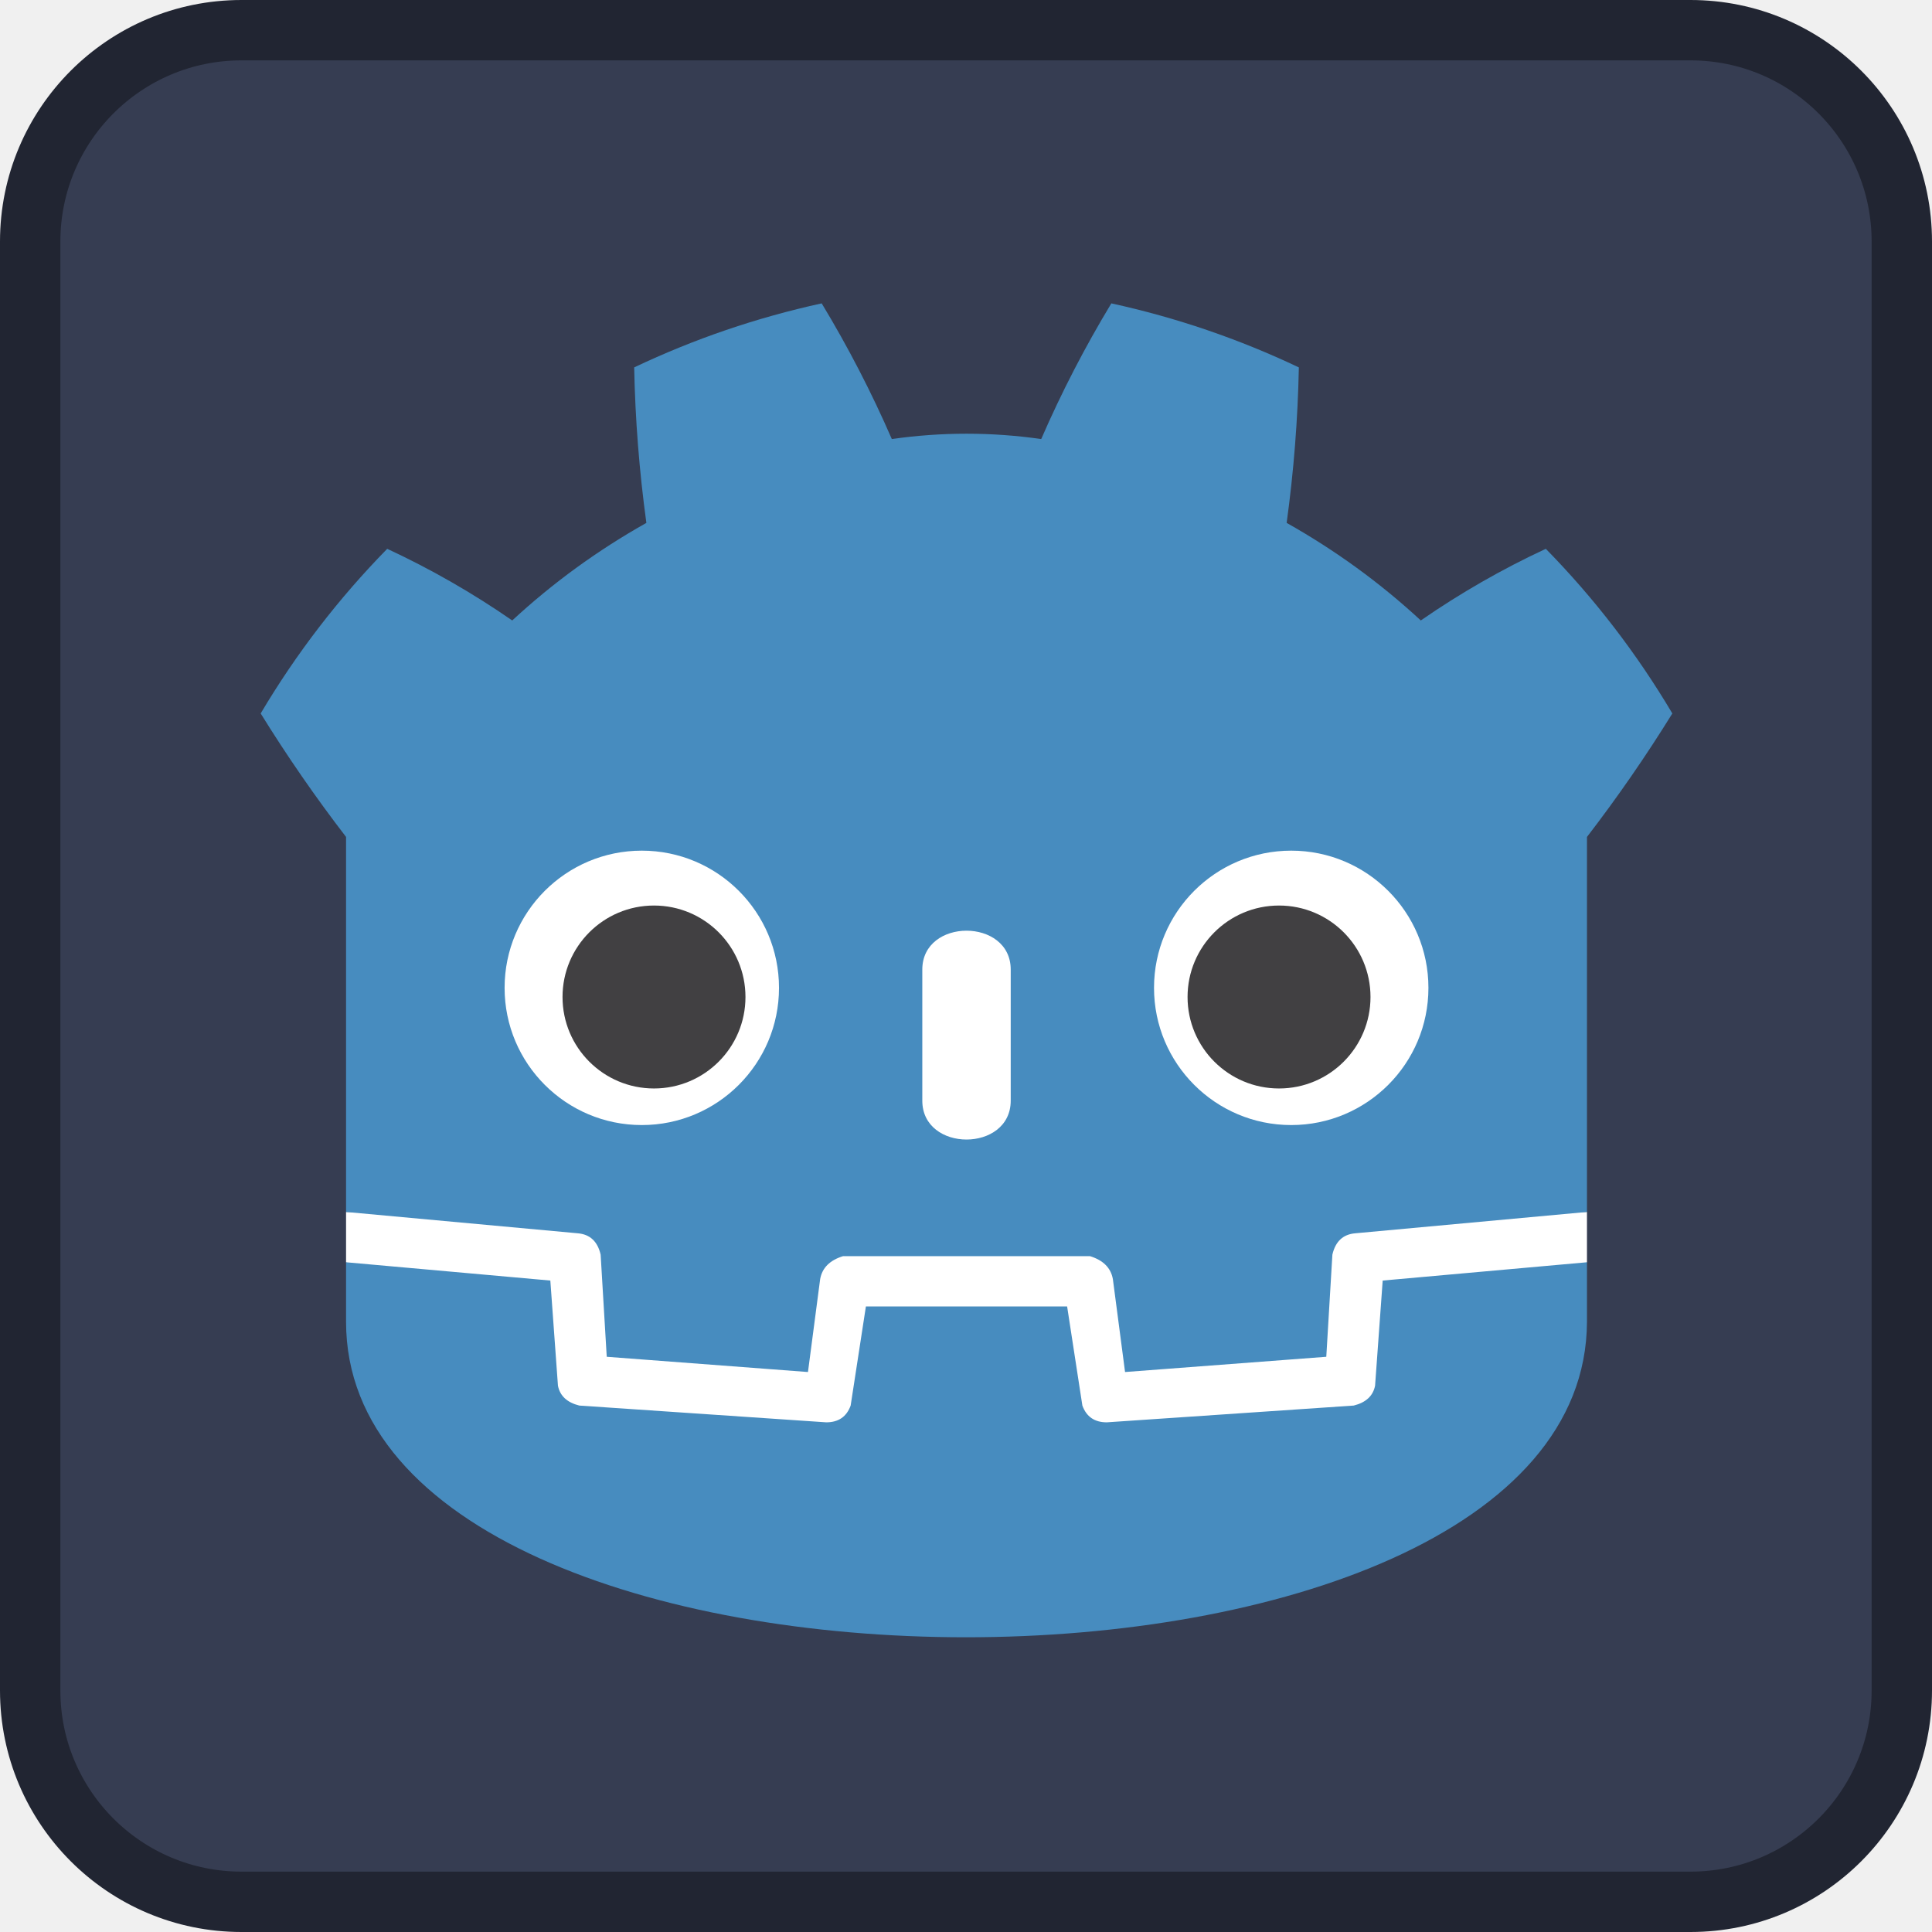
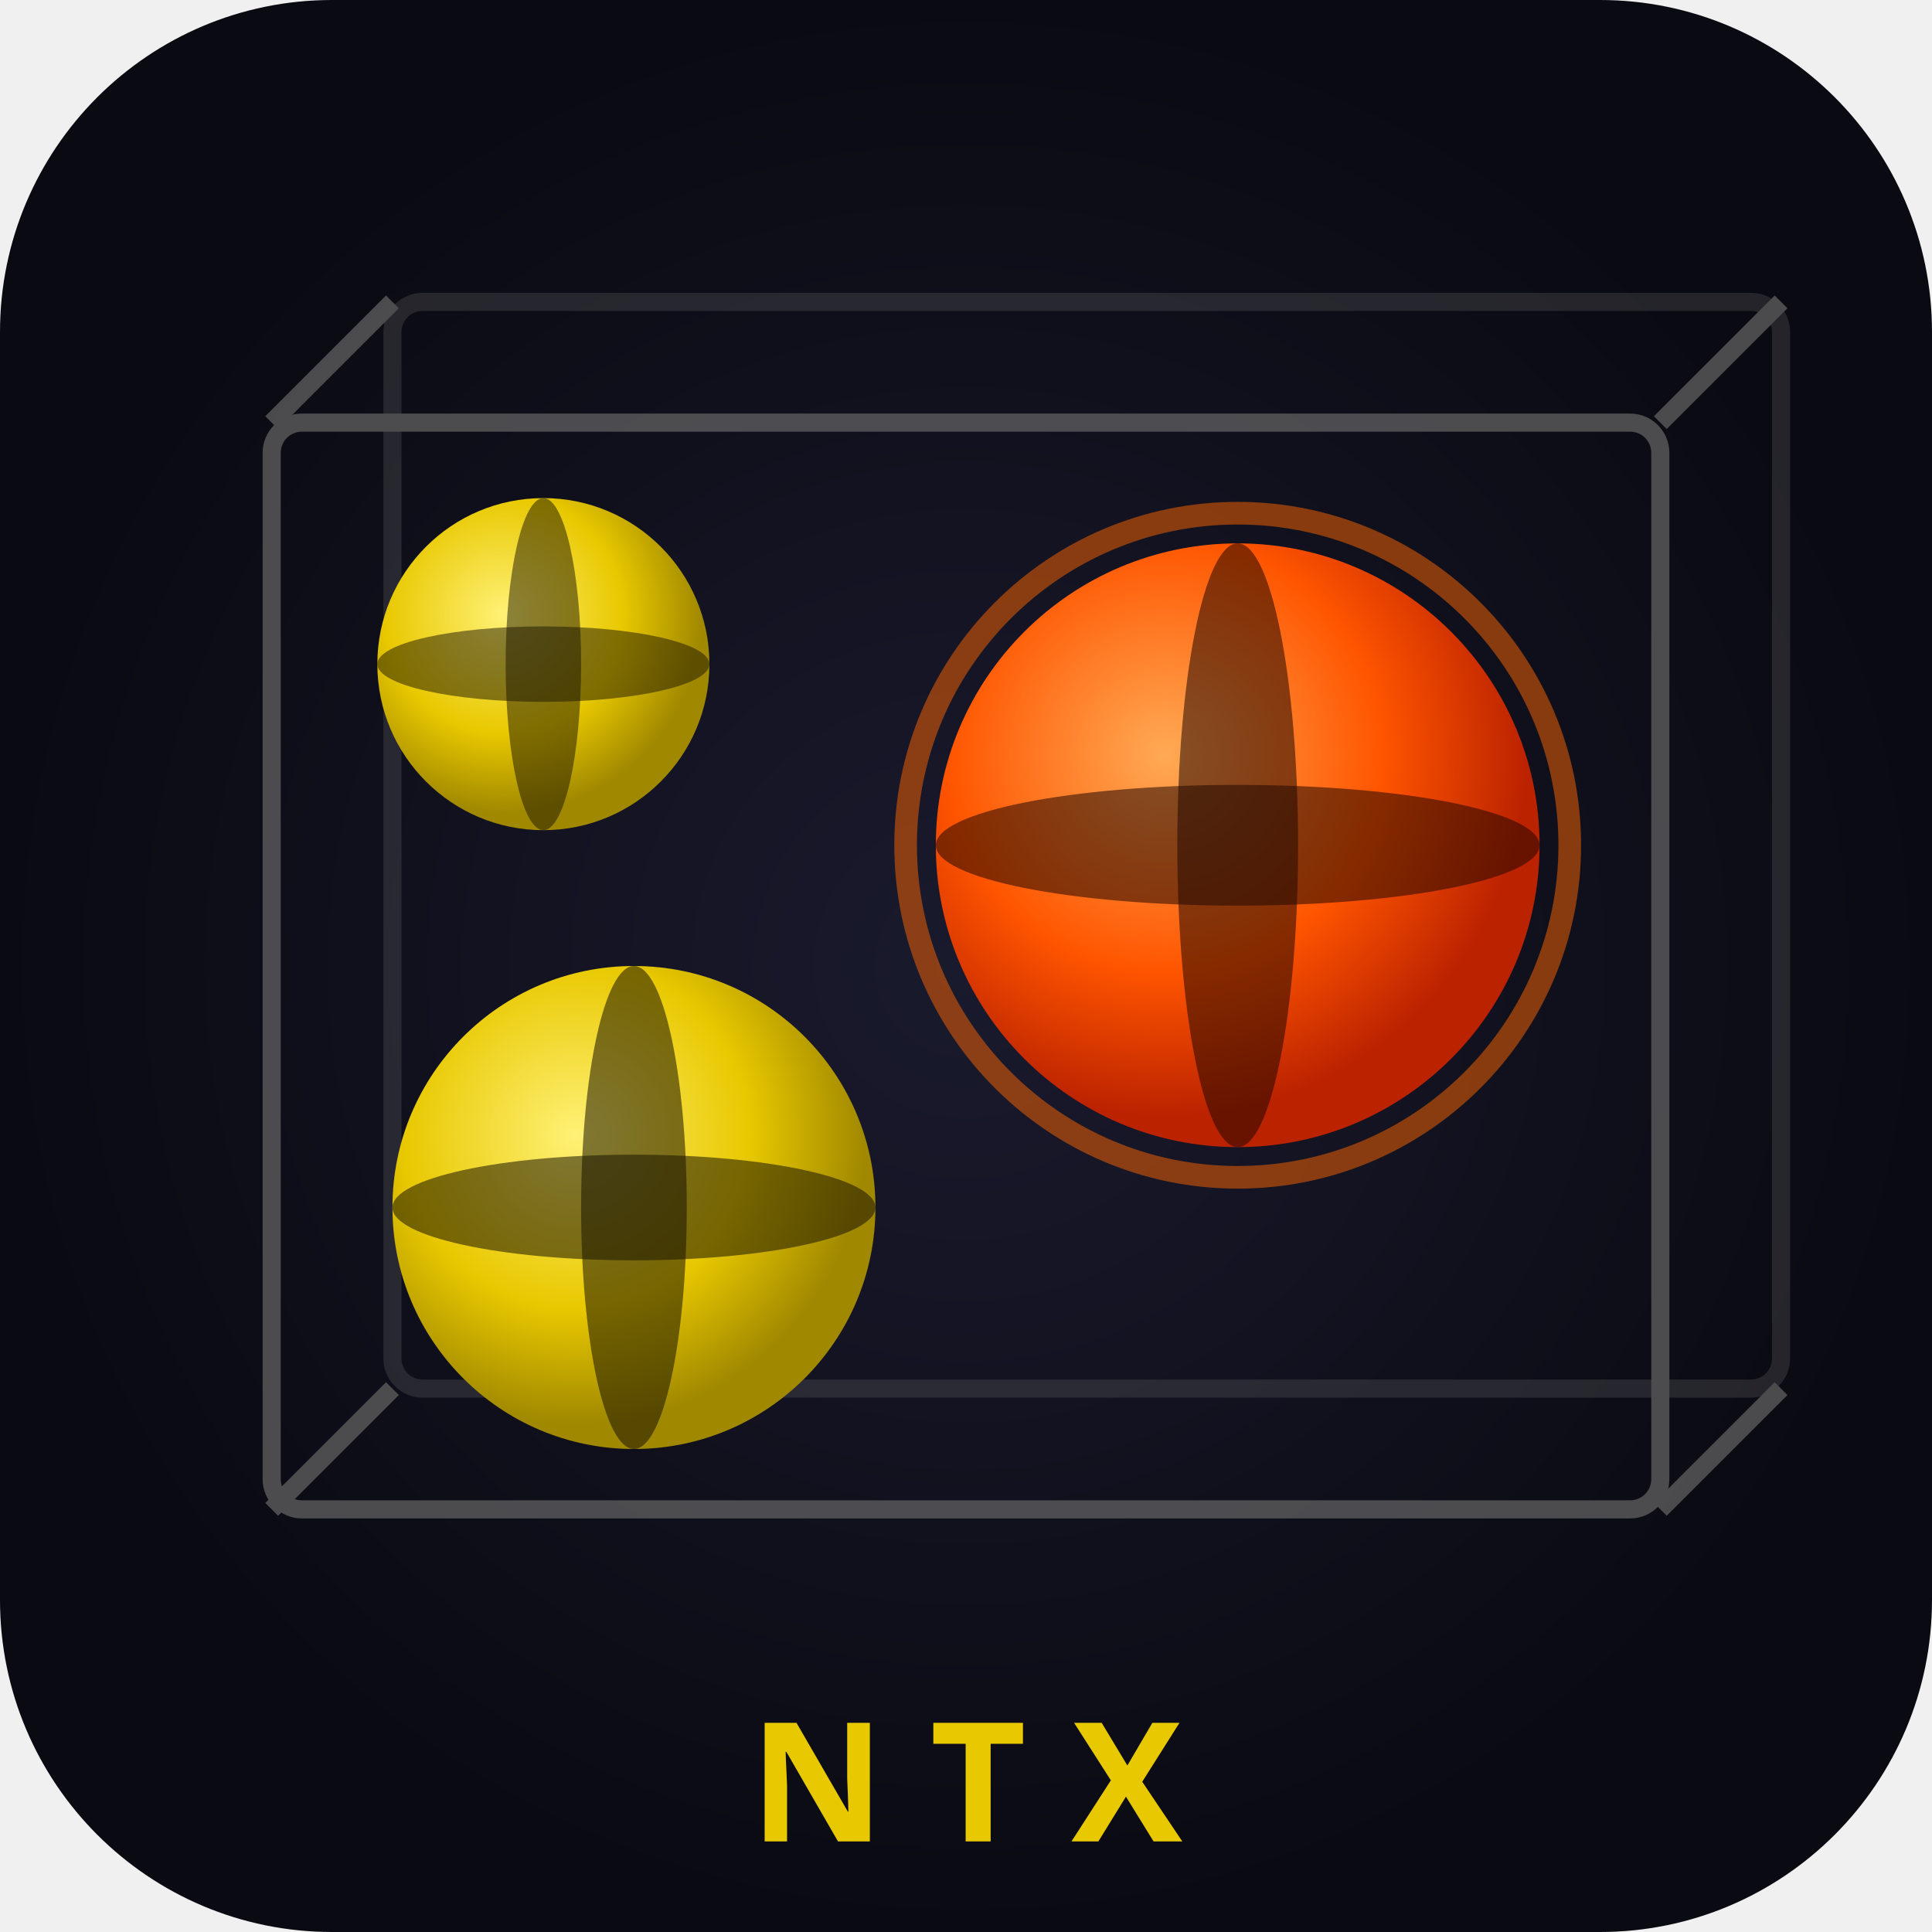
- <svg xmlns="http://www.w3.org/2000/svg" width="128" height="128">
-   <rect width="124" height="124" x="2" y="2" fill="#363d52" stroke="#212532" stroke-width="4" rx="14" />
-   <g fill="#fff" transform="translate(12.322 12.322)scale(.101)">
-     <path d="M105 673v33q407 354 814 0v-33z" />
-     <path fill="#478cbf" d="m105 673 152 14q12 1 15 14l4 67 132 10 8-61q2-11 15-15h162q13 4 15 15l8 61 132-10 4-67q3-13 15-14l152-14V427q30-39 56-81-35-59-83-108-43 20-82 47-40-37-88-64 7-51 8-102-59-28-123-42-26 43-46 89-49-7-98 0-20-46-46-89-64 14-123 42 1 51 8 102-48 27-88 64-39-27-82-47-48 49-83 108 26 42 56 81zm0 33v39c0 276 813 276 814 0v-39l-134 12-5 69q-2 10-14 13l-162 11q-12 0-16-11l-10-65H446l-10 65q-4 11-16 11l-162-11q-12-3-14-13l-5-69z" />
-     <path d="M483 600c0 34 58 34 58 0v-86c0-34-58-34-58 0z" />
-     <circle cx="725" cy="526" r="90" />
-     <circle cx="299" cy="526" r="90" />
+ <svg xmlns="http://www.w3.org/2000/svg" viewBox="0 0 128 128" width="128" height="128">
+   <defs>
+     <radialGradient id="bg" cx="50%" cy="50%" r="50%">
+       <stop offset="0%" stop-color="#1a1a2e" />
+       <stop offset="100%" stop-color="#0a0a12" />
+     </radialGradient>
+     <radialGradient id="ball1" cx="38%" cy="35%" r="60%">
+       <stop offset="0%" stop-color="#fff176" />
+       <stop offset="60%" stop-color="#e8c800" />
+       <stop offset="100%" stop-color="#a08800" />
+     </radialGradient>
+     <radialGradient id="ball2" cx="38%" cy="35%" r="60%">
+       <stop offset="0%" stop-color="#ffaa55" />
+       <stop offset="60%" stop-color="#ff5500" />
+       <stop offset="100%" stop-color="#bb2200" />
+     </radialGradient>
+     <radialGradient id="ball3" cx="38%" cy="35%" r="60%">
+       <stop offset="0%" stop-color="#fff176" />
+       <stop offset="60%" stop-color="#e8c800" />
+       <stop offset="100%" stop-color="#a08800" />
+     </radialGradient>
+   </defs>
+   <rect width="128" height="128" rx="22" fill="url(#bg)" />
+   <g stroke="#666" stroke-width="1.2" fill="none" opacity="0.7">
+     <rect x="18" y="28" width="92" height="72" rx="2" />
+     <rect x="26" y="20" width="92" height="72" rx="2" opacity="0.4" />
+     <line x1="18" y1="28" x2="26" y2="20" />
+     <line x1="110" y1="28" x2="118" y2="20" />
+     <line x1="110" y1="100" x2="118" y2="92" />
+     <line x1="18" y1="100" x2="26" y2="92" />
  </g>
-   <g fill="#414042" transform="translate(12.322 12.322)scale(.101)">
-     <circle cx="307" cy="532" r="60" />
-     <circle cx="717" cy="532" r="60" />
-   </g>
+   <circle cx="42" cy="80" r="16" fill="url(#ball1)" />
+   <ellipse cx="42" cy="80" rx="3.5" ry="16" fill="#1a1400" opacity="0.55" />
+   <ellipse cx="42" cy="80" rx="16" ry="3.5" fill="#1a1400" opacity="0.55" />
+   <circle cx="82" cy="56" r="20" fill="url(#ball2)" />
+   <circle cx="82" cy="56" r="22" fill="none" stroke="#ff6600" stroke-width="1.5" opacity="0.5" />
+   <ellipse cx="82" cy="56" rx="4" ry="20" fill="#220800" opacity="0.55" />
+   <ellipse cx="82" cy="56" rx="20" ry="4" fill="#220800" opacity="0.55" />
+   <circle cx="36" cy="44" r="11" fill="url(#ball3)" />
+   <ellipse cx="36" cy="44" rx="2.5" ry="11" fill="#1a1400" opacity="0.5" />
+   <ellipse cx="36" cy="44" rx="11" ry="2.5" fill="#1a1400" opacity="0.5" />
+   <text x="64" y="122" font-family="Arial Black, sans-serif" font-size="11" font-weight="900" fill="#e8c800" text-anchor="middle" letter-spacing="3">NTX</text>
</svg>
